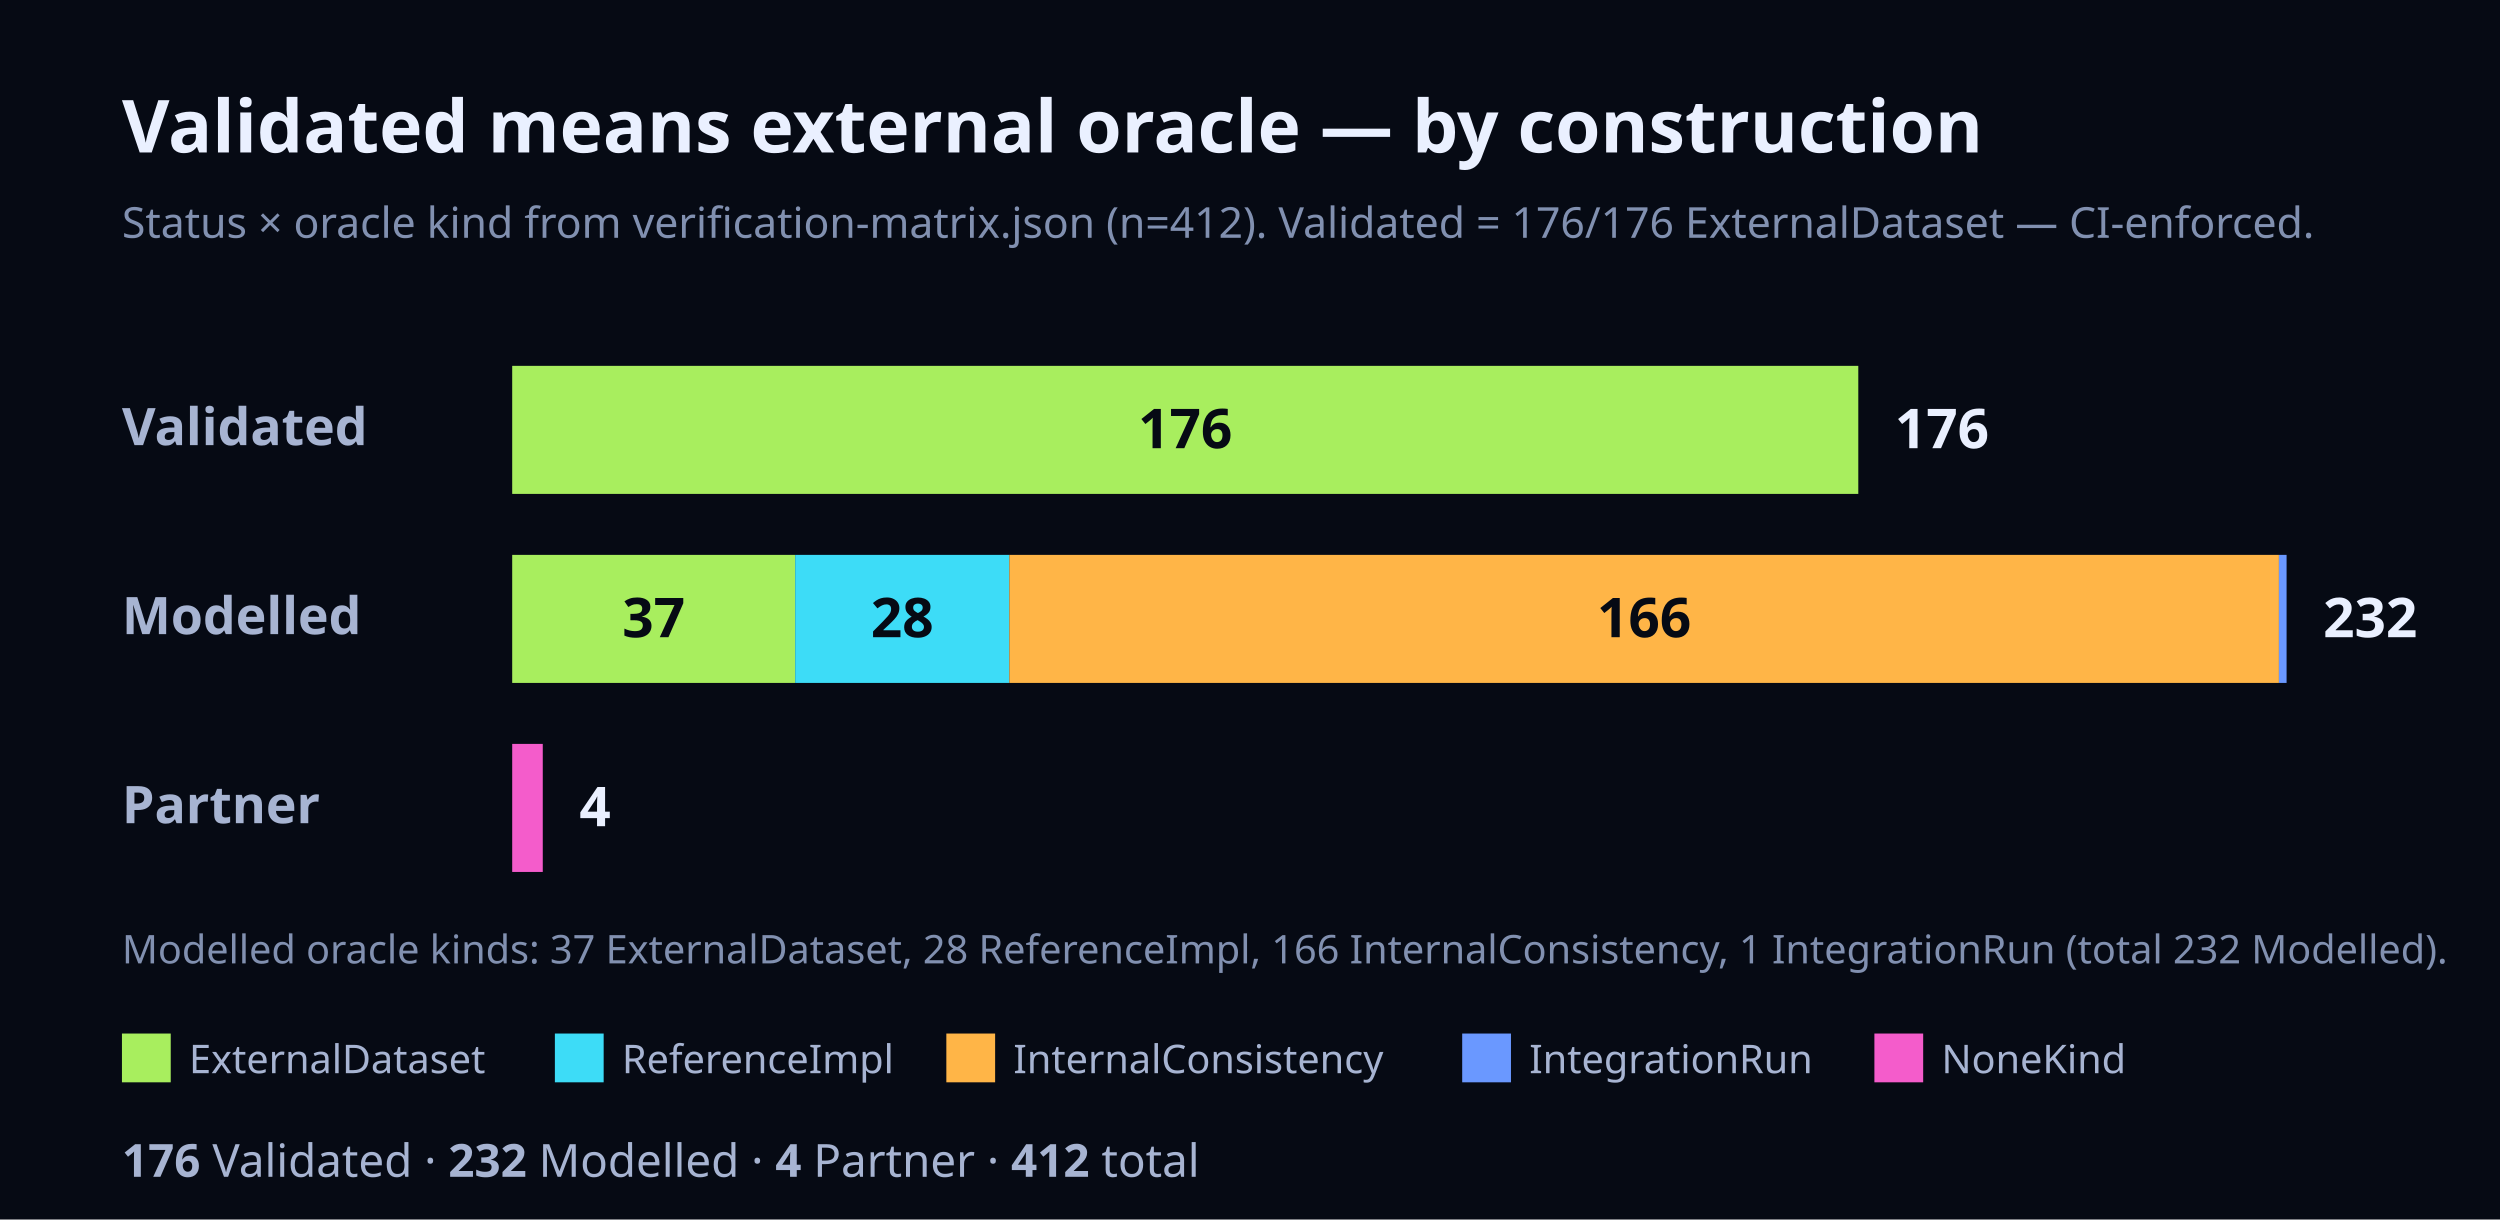
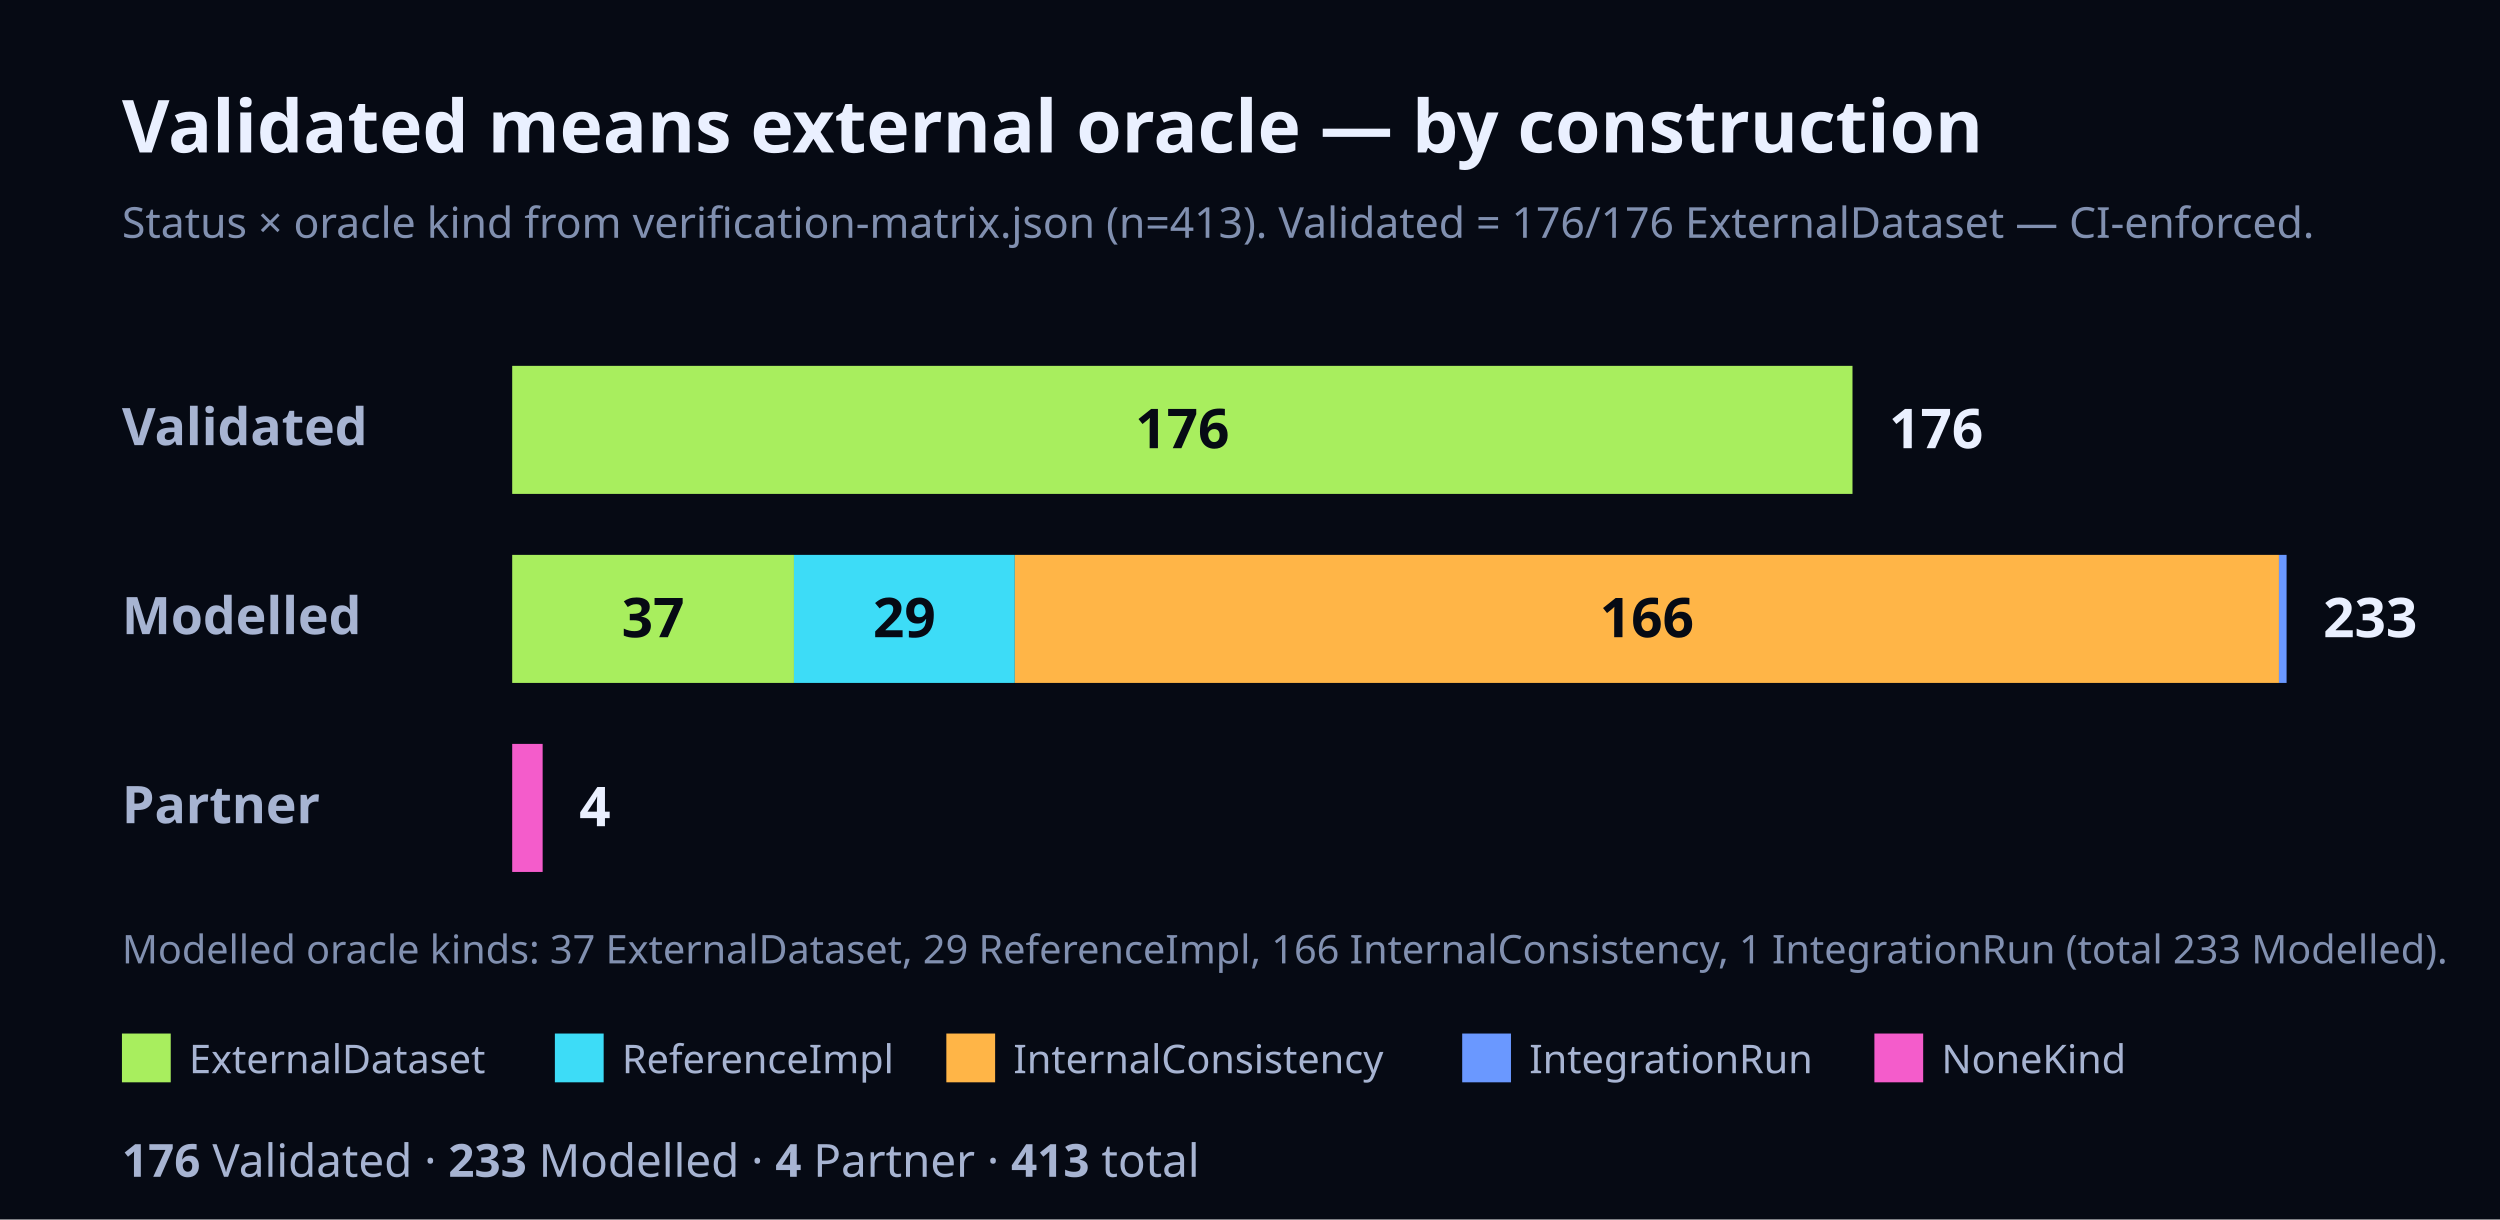
<svg xmlns="http://www.w3.org/2000/svg" width="820" height="400" viewBox="0 0 820 400" font-family="Geist, ui-sans-serif, system-ui, sans-serif">
  <rect x="0" y="0" width="820" height="400" fill="#060A14" />
  <text x="40" y="50" font-size="24" font-weight="700" fill="#EAF0FF">Validated means external oracle — by construction</text>
-   <text x="40" y="78" font-size="14" fill="#8190B0">Status × oracle kind from verification-matrix.json (n=412). Validated = 176/176 ExternalDataset — CI-enforced.</text>
+   <text x="40" y="78" font-size="14" fill="#8190B0">Status × oracle kind from verification-matrix.json (n=413). Validated = 176/176 ExternalDataset — CI-enforced.</text>
  <text x="40" y="146" font-size="17" font-weight="700" fill="#A7B4D2">Validated</text>
-   <rect x="168" y="120" width="441.52" height="42" fill="#A8EE5E" />
-   <text x="388.76" y="147" font-size="18" font-weight="700" fill="#060A14" text-anchor="middle">176</text>
-   <text x="621.52" y="147" font-size="18" font-weight="700" fill="#EAF0FF">176</text>
+   <rect x="168" y="120" width="439.62" height="42" fill="#A8EE5E" />
+   <text x="387.81" y="147" font-size="18" font-weight="700" fill="#060A14" text-anchor="middle">176</text>
+   <text x="619.62" y="147" font-size="18" font-weight="700" fill="#EAF0FF">176</text>
  <text x="40" y="208" font-size="17" font-weight="700" fill="#A7B4D2">Modelled</text>
-   <rect x="168" y="182" width="92.82" height="42" fill="#A8EE5E" />
-   <text x="214.41" y="209" font-size="18" font-weight="700" fill="#060A14" text-anchor="middle">37</text>
-   <rect x="260.82" y="182" width="70.24" height="42" fill="#3DDCF7" />
-   <text x="295.94" y="209" font-size="18" font-weight="700" fill="#060A14" text-anchor="middle">28</text>
-   <rect x="331.06" y="182" width="416.43" height="42" fill="#FFB547" />
-   <text x="539.28" y="209" font-size="18" font-weight="700" fill="#060A14" text-anchor="middle">166</text>
-   <rect x="747.49" y="182" width="2.51" height="42" fill="#6A98FF" />
-   <text x="762" y="209" font-size="18" font-weight="700" fill="#EAF0FF">232</text>
+   <rect x="168" y="182" width="92.42" height="42" fill="#A8EE5E" />
+   <text x="214.21" y="209" font-size="18" font-weight="700" fill="#060A14" text-anchor="middle">37</text>
+   <rect x="260.42" y="182" width="72.44" height="42" fill="#3DDCF7" />
+   <text x="296.64" y="209" font-size="18" font-weight="700" fill="#060A14" text-anchor="middle">29</text>
+   <rect x="332.86" y="182" width="414.64" height="42" fill="#FFB547" />
+   <text x="540.18" y="209" font-size="18" font-weight="700" fill="#060A14" text-anchor="middle">166</text>
+   <rect x="747.5" y="182" width="2.5" height="42" fill="#6A98FF" />
+   <text x="762" y="209" font-size="18" font-weight="700" fill="#EAF0FF">233</text>
  <text x="40" y="270" font-size="17" font-weight="700" fill="#A7B4D2">Partner</text>
-   <rect x="168" y="244" width="10.03" height="42" fill="#F45CCB" />
-   <text x="190.03" y="271" font-size="18" font-weight="700" fill="#EAF0FF">4</text>
-   <text x="40" y="316" font-size="13" fill="#8190B0">Modelled oracle kinds: 37 ExternalDataset, 28 ReferenceImpl, 166 InternalConsistency, 1 IntegrationRun (total 232 Modelled).</text>
+   <rect x="168" y="244" width="9.99" height="42" fill="#F45CCB" />
+   <text x="189.99" y="271" font-size="18" font-weight="700" fill="#EAF0FF">4</text>
+   <text x="40" y="316" font-size="13" fill="#8190B0">Modelled oracle kinds: 37 ExternalDataset, 29 ReferenceImpl, 166 InternalConsistency, 1 IntegrationRun (total 233 Modelled).</text>
  <rect x="40" y="339" width="16" height="16" fill="#A8EE5E" />
  <text x="62" y="352" font-size="13" fill="#A7B4D2">ExternalDataset</text>
  <rect x="182" y="339" width="16" height="16" fill="#3DDCF7" />
  <text x="204" y="352" font-size="13" fill="#A7B4D2">ReferenceImpl</text>
  <rect x="310.4" y="339" width="16" height="16" fill="#FFB547" />
  <text x="332.4" y="352" font-size="13" fill="#A7B4D2">InternalConsistency</text>
  <rect x="479.6" y="339" width="16" height="16" fill="#6A98FF" />
  <text x="501.6" y="352" font-size="13" fill="#A7B4D2">IntegrationRun</text>
  <rect x="614.8" y="339" width="16" height="16" fill="#F45CCB" />
  <text x="636.8" y="352" font-size="13" fill="#A7B4D2">NoneKind</text>
  <text x="40" y="386" font-size="15" fill="#A7B4D2">
-     <tspan font-weight="700">176</tspan> Validated · <tspan font-weight="700">232</tspan> Modelled · <tspan font-weight="700">4</tspan> Partner · <tspan font-weight="700">412</tspan> total</text>
+     <tspan font-weight="700">176</tspan> Validated · <tspan font-weight="700">233</tspan> Modelled · <tspan font-weight="700">4</tspan> Partner · <tspan font-weight="700">413</tspan> total</text>
</svg>
